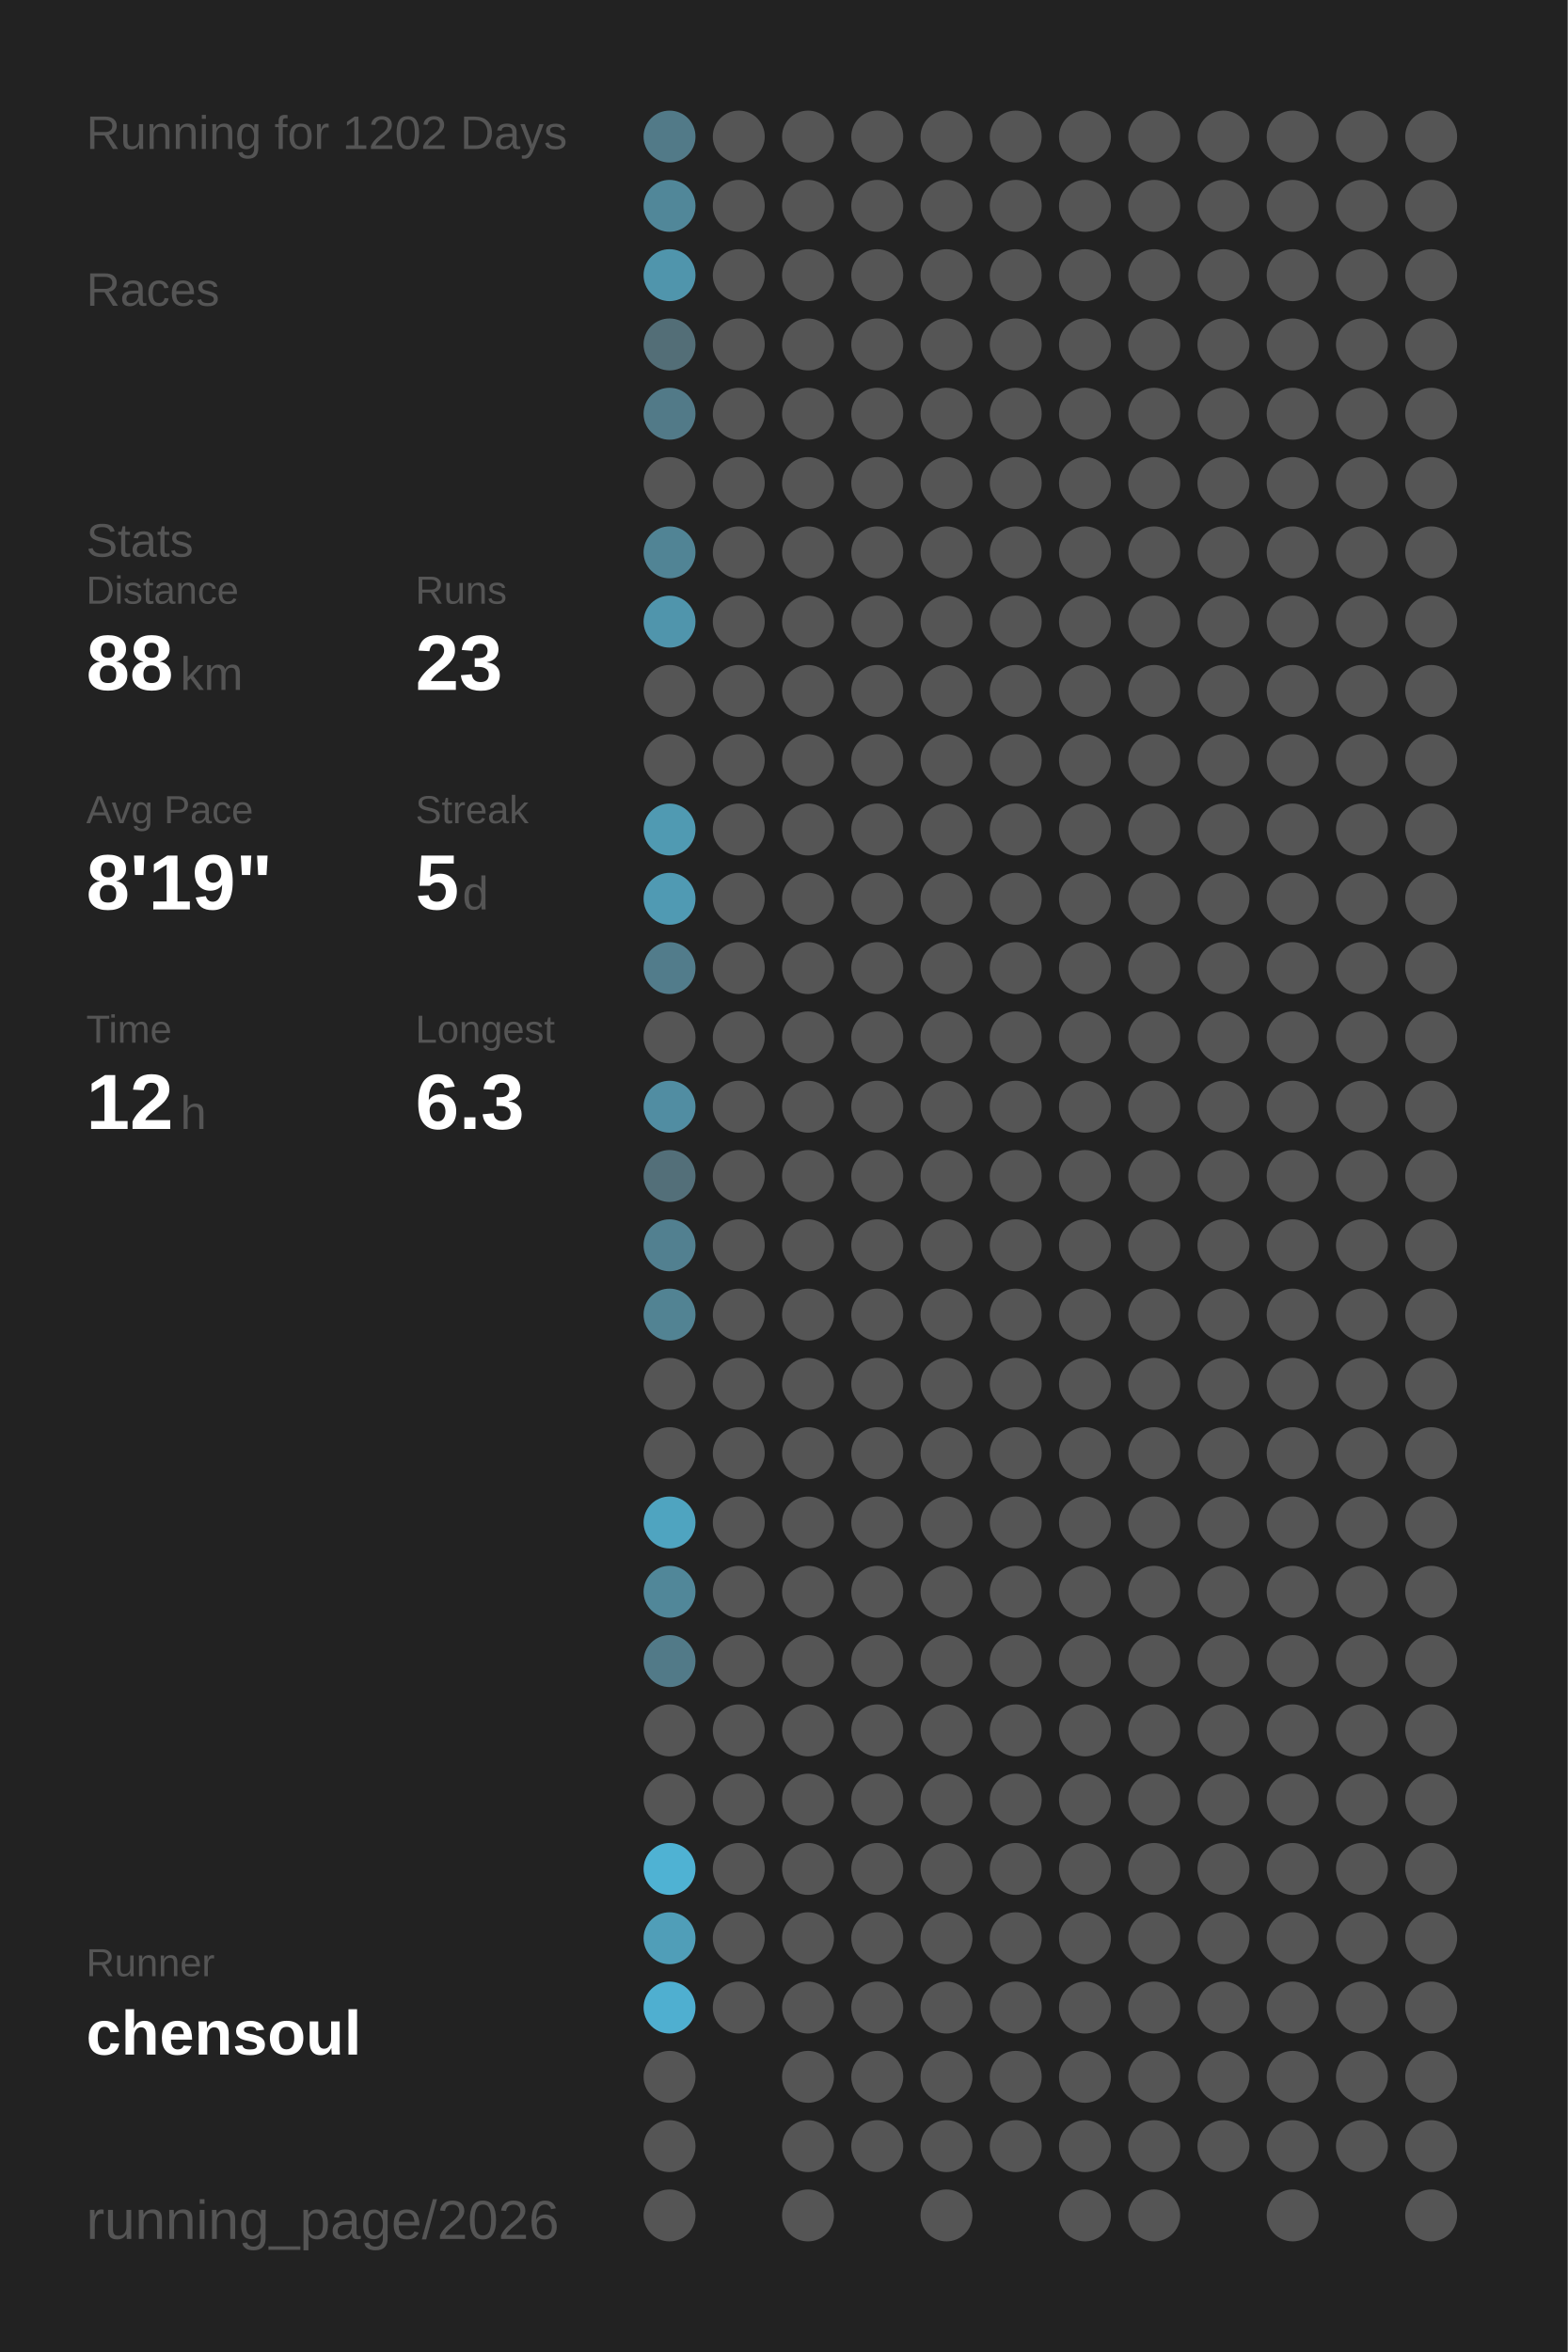
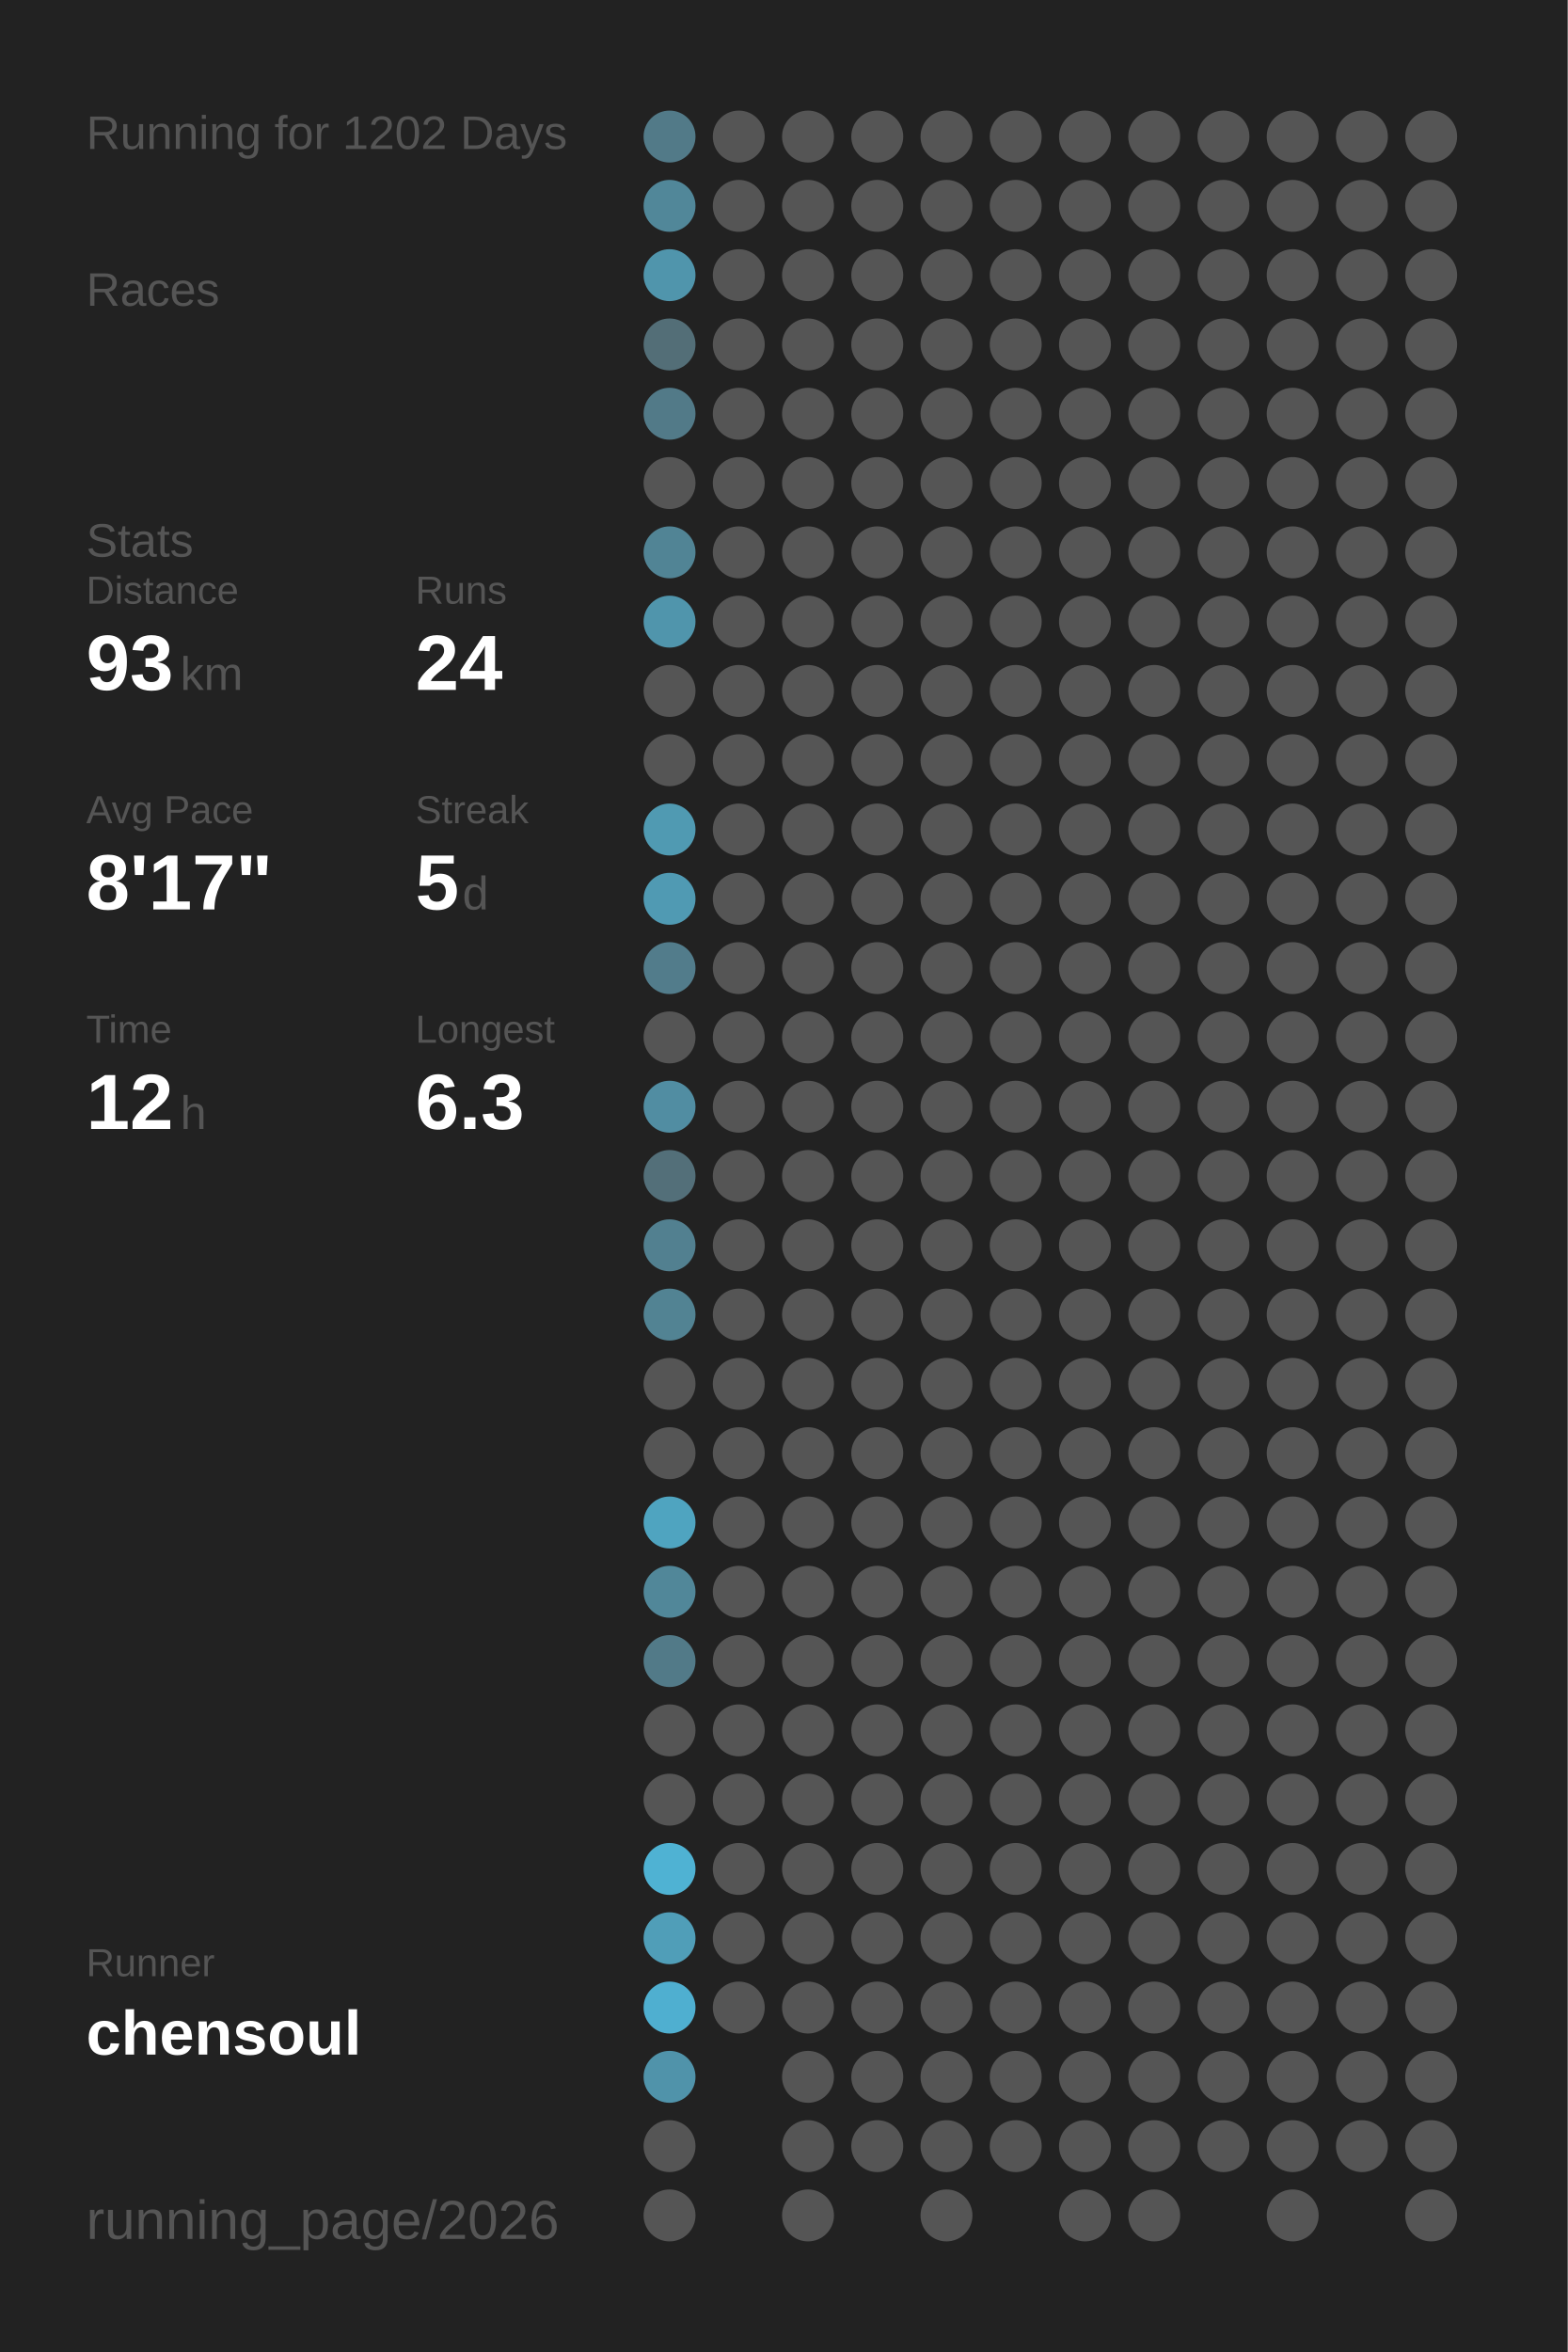
<svg xmlns="http://www.w3.org/2000/svg" baseProfile="full" height="300mm" version="1.1" viewBox="0,0,200,300" width="200mm">
  <defs />
  <rect fill="#222222" height="300" width="200" x="0" y="0" />
  <text fill="#555555" style="font-size:6px; font-family:Arial;" x="11" y="19">Running for 1202 Days</text>
  <text fill="#555555" style="font-size:6px; font-family:Arial;" x="11" y="39">Races</text>
  <text fill="#555555" style="font-size:6px; font-family:Arial;" x="11" y="71">Stats</text>
  <text fill="#555555" style="font-size:5px; font-family:Arial;" x="11" y="77">Distance</text>
-   <text fill="#FFFFFF" style="font-size:10px; font-family:Arial; font-weight:bold;" x="11" y="88">88</text>
+   <text fill="#FFFFFF" style="font-size:10px; font-family:Arial; font-weight:bold;" x="11" y="88">93</text>
  <text fill="#555555" style="font-size:6px; font-family:Arial;" x="23" y="88">km</text>
  <text fill="#555555" style="font-size:5px; font-family:Arial;" x="53" y="77">Runs</text>
-   <text fill="#FFFFFF" style="font-size:10px; font-family:Arial; font-weight:bold;" x="53" y="88">23</text>
+   <text fill="#FFFFFF" style="font-size:10px; font-family:Arial; font-weight:bold;" x="53" y="88">24</text>
  <text fill="#555555" style="font-size:5px; font-family:Arial;" x="11" y="105">Avg Pace</text>
-   <text fill="#FFFFFF" style="font-size:10px; font-family:Arial; font-weight:bold;" x="11" y="116">8'19"</text>
+   <text fill="#FFFFFF" style="font-size:10px; font-family:Arial; font-weight:bold;" x="11" y="116">8'17"</text>
  <text fill="#555555" style="font-size:5px; font-family:Arial;" x="53" y="105">Streak</text>
  <text fill="#FFFFFF" style="font-size:10px; font-family:Arial; font-weight:bold;" x="53" y="116">5</text>
  <text fill="#555555" style="font-size:6px; font-family:Arial;" x="59" y="116">d</text>
  <text fill="#555555" style="font-size:5px; font-family:Arial;" x="11" y="133">Time</text>
  <text fill="#FFFFFF" style="font-size:10px; font-family:Arial; font-weight:bold;" x="11" y="144">12</text>
  <text fill="#555555" style="font-size:6px; font-family:Arial;" x="23" y="144">h</text>
  <text fill="#555555" style="font-size:5px; font-family:Arial;" x="53" y="133">Longest</text>
  <text fill="#FFFFFF" style="font-size:10px; font-family:Arial; font-weight:bold;" x="53" y="144">6.3</text>
  <text fill="#555555" style="font-size:5px; font-family:Arial;" x="11" y="252.065">Runner</text>
  <text fill="#FFFFFF" style="font-size:8px; font-family:Arial; font-weight:bold;" x="11" y="262.065">chensoul</text>
  <text fill="#555555" style="font-size:7px; font-family:Arial;" x="11" y="285.581">running_page/2026</text>
  <circle cx="85.417" cy="17.419" fill="#527a88" r="3.312" />
  <circle cx="85.417" cy="26.258" fill="#518799" r="3.312" />
  <circle cx="85.417" cy="35.097" fill="#5095ac" r="3.312" />
  <circle cx="85.417" cy="43.935" fill="#536e77" r="3.312" />
  <circle cx="85.417" cy="52.774" fill="#527a88" r="3.312" />
  <circle cx="85.417" cy="61.613" fill="#555555" r="3.312" />
  <circle cx="85.417" cy="70.452" fill="#518495" r="3.312" />
  <circle cx="85.417" cy="79.29" fill="#5095ac" r="3.312" />
  <circle cx="85.417" cy="88.129" fill="#555555" r="3.312" />
  <circle cx="85.417" cy="96.968" fill="#555555" r="3.312" />
  <circle cx="85.417" cy="105.806" fill="#509ab2" r="3.312" />
  <circle cx="85.417" cy="114.645" fill="#509ab3" r="3.312" />
  <circle cx="85.417" cy="123.484" fill="#527c8b" r="3.312" />
  <circle cx="85.417" cy="132.323" fill="#555555" r="3.312" />
  <circle cx="85.417" cy="141.161" fill="#518da2" r="3.312" />
  <circle cx="85.417" cy="150" fill="#536f79" r="3.312" />
  <circle cx="85.417" cy="158.839" fill="#528090" r="3.312" />
  <circle cx="85.417" cy="167.677" fill="#528393" r="3.312" />
  <circle cx="85.417" cy="176.516" fill="#555555" r="3.312" />
  <circle cx="85.417" cy="185.355" fill="#555555" r="3.312" />
  <circle cx="85.417" cy="194.194" fill="#4fa4c0" r="3.312" />
  <circle cx="85.417" cy="203.032" fill="#518799" r="3.312" />
  <circle cx="85.417" cy="211.871" fill="#527a88" r="3.312" />
  <circle cx="85.417" cy="220.71" fill="#555555" r="3.312" />
  <circle cx="85.417" cy="229.548" fill="#555555" r="3.312" />
  <circle cx="85.417" cy="238.387" fill="#4fb2d3" r="3.312" />
  <circle cx="85.417" cy="247.226" fill="#509eb8" r="3.312" />
  <circle cx="85.417" cy="256.065" fill="#4fafd0" r="3.312" />
-   <circle cx="85.417" cy="264.903" fill="#555555" r="3.312" />
+   <circle cx="85.417" cy="264.903" fill="#5093aa" r="3.312" />
  <circle cx="85.417" cy="273.742" fill="#555555" r="3.312" />
  <circle cx="85.417" cy="282.581" fill="#555555" r="3.312" />
  <circle cx="94.25" cy="17.419" fill="#555555" r="3.312" />
  <circle cx="94.25" cy="26.258" fill="#555555" r="3.312" />
  <circle cx="94.25" cy="35.097" fill="#555555" r="3.312" />
  <circle cx="94.25" cy="43.935" fill="#555555" r="3.312" />
  <circle cx="94.25" cy="52.774" fill="#555555" r="3.312" />
  <circle cx="94.25" cy="61.613" fill="#555555" r="3.312" />
  <circle cx="94.25" cy="70.452" fill="#555555" r="3.312" />
  <circle cx="94.25" cy="79.29" fill="#555555" r="3.312" />
  <circle cx="94.25" cy="88.129" fill="#555555" r="3.312" />
  <circle cx="94.25" cy="96.968" fill="#555555" r="3.312" />
  <circle cx="94.25" cy="105.806" fill="#555555" r="3.312" />
  <circle cx="94.25" cy="114.645" fill="#555555" r="3.312" />
  <circle cx="94.25" cy="123.484" fill="#555555" r="3.312" />
  <circle cx="94.25" cy="132.323" fill="#555555" r="3.312" />
  <circle cx="94.25" cy="141.161" fill="#555555" r="3.312" />
  <circle cx="94.25" cy="150" fill="#555555" r="3.312" />
  <circle cx="94.25" cy="158.839" fill="#555555" r="3.312" />
  <circle cx="94.25" cy="167.677" fill="#555555" r="3.312" />
  <circle cx="94.25" cy="176.516" fill="#555555" r="3.312" />
  <circle cx="94.25" cy="185.355" fill="#555555" r="3.312" />
  <circle cx="94.25" cy="194.194" fill="#555555" r="3.312" />
  <circle cx="94.25" cy="203.032" fill="#555555" r="3.312" />
  <circle cx="94.25" cy="211.871" fill="#555555" r="3.312" />
  <circle cx="94.25" cy="220.71" fill="#555555" r="3.312" />
  <circle cx="94.25" cy="229.548" fill="#555555" r="3.312" />
  <circle cx="94.25" cy="238.387" fill="#555555" r="3.312" />
  <circle cx="94.25" cy="247.226" fill="#555555" r="3.312" />
  <circle cx="94.25" cy="256.065" fill="#555555" r="3.312" />
  <circle cx="103.083" cy="17.419" fill="#555555" r="3.312" />
  <circle cx="103.083" cy="26.258" fill="#555555" r="3.312" />
  <circle cx="103.083" cy="35.097" fill="#555555" r="3.312" />
  <circle cx="103.083" cy="43.935" fill="#555555" r="3.312" />
  <circle cx="103.083" cy="52.774" fill="#555555" r="3.312" />
  <circle cx="103.083" cy="61.613" fill="#555555" r="3.312" />
  <circle cx="103.083" cy="70.452" fill="#555555" r="3.312" />
  <circle cx="103.083" cy="79.29" fill="#555555" r="3.312" />
  <circle cx="103.083" cy="88.129" fill="#555555" r="3.312" />
  <circle cx="103.083" cy="96.968" fill="#555555" r="3.312" />
  <circle cx="103.083" cy="105.806" fill="#555555" r="3.312" />
  <circle cx="103.083" cy="114.645" fill="#555555" r="3.312" />
  <circle cx="103.083" cy="123.484" fill="#555555" r="3.312" />
  <circle cx="103.083" cy="132.323" fill="#555555" r="3.312" />
  <circle cx="103.083" cy="141.161" fill="#555555" r="3.312" />
  <circle cx="103.083" cy="150" fill="#555555" r="3.312" />
  <circle cx="103.083" cy="158.839" fill="#555555" r="3.312" />
  <circle cx="103.083" cy="167.677" fill="#555555" r="3.312" />
  <circle cx="103.083" cy="176.516" fill="#555555" r="3.312" />
  <circle cx="103.083" cy="185.355" fill="#555555" r="3.312" />
  <circle cx="103.083" cy="194.194" fill="#555555" r="3.312" />
  <circle cx="103.083" cy="203.032" fill="#555555" r="3.312" />
  <circle cx="103.083" cy="211.871" fill="#555555" r="3.312" />
  <circle cx="103.083" cy="220.71" fill="#555555" r="3.312" />
  <circle cx="103.083" cy="229.548" fill="#555555" r="3.312" />
  <circle cx="103.083" cy="238.387" fill="#555555" r="3.312" />
  <circle cx="103.083" cy="247.226" fill="#555555" r="3.312" />
  <circle cx="103.083" cy="256.065" fill="#555555" r="3.312" />
  <circle cx="103.083" cy="264.903" fill="#555555" r="3.312" />
  <circle cx="103.083" cy="273.742" fill="#555555" r="3.312" />
  <circle cx="103.083" cy="282.581" fill="#555555" r="3.312" />
  <circle cx="111.917" cy="17.419" fill="#555555" r="3.312" />
  <circle cx="111.917" cy="26.258" fill="#555555" r="3.312" />
  <circle cx="111.917" cy="35.097" fill="#555555" r="3.312" />
  <circle cx="111.917" cy="43.935" fill="#555555" r="3.312" />
  <circle cx="111.917" cy="52.774" fill="#555555" r="3.312" />
  <circle cx="111.917" cy="61.613" fill="#555555" r="3.312" />
  <circle cx="111.917" cy="70.452" fill="#555555" r="3.312" />
  <circle cx="111.917" cy="79.29" fill="#555555" r="3.312" />
  <circle cx="111.917" cy="88.129" fill="#555555" r="3.312" />
  <circle cx="111.917" cy="96.968" fill="#555555" r="3.312" />
  <circle cx="111.917" cy="105.806" fill="#555555" r="3.312" />
  <circle cx="111.917" cy="114.645" fill="#555555" r="3.312" />
  <circle cx="111.917" cy="123.484" fill="#555555" r="3.312" />
  <circle cx="111.917" cy="132.323" fill="#555555" r="3.312" />
  <circle cx="111.917" cy="141.161" fill="#555555" r="3.312" />
  <circle cx="111.917" cy="150" fill="#555555" r="3.312" />
  <circle cx="111.917" cy="158.839" fill="#555555" r="3.312" />
  <circle cx="111.917" cy="167.677" fill="#555555" r="3.312" />
  <circle cx="111.917" cy="176.516" fill="#555555" r="3.312" />
  <circle cx="111.917" cy="185.355" fill="#555555" r="3.312" />
  <circle cx="111.917" cy="194.194" fill="#555555" r="3.312" />
  <circle cx="111.917" cy="203.032" fill="#555555" r="3.312" />
  <circle cx="111.917" cy="211.871" fill="#555555" r="3.312" />
  <circle cx="111.917" cy="220.71" fill="#555555" r="3.312" />
  <circle cx="111.917" cy="229.548" fill="#555555" r="3.312" />
  <circle cx="111.917" cy="238.387" fill="#555555" r="3.312" />
  <circle cx="111.917" cy="247.226" fill="#555555" r="3.312" />
  <circle cx="111.917" cy="256.065" fill="#555555" r="3.312" />
  <circle cx="111.917" cy="264.903" fill="#555555" r="3.312" />
  <circle cx="111.917" cy="273.742" fill="#555555" r="3.312" />
  <circle cx="120.75" cy="17.419" fill="#555555" r="3.312" />
  <circle cx="120.75" cy="26.258" fill="#555555" r="3.312" />
  <circle cx="120.75" cy="35.097" fill="#555555" r="3.312" />
  <circle cx="120.75" cy="43.935" fill="#555555" r="3.312" />
  <circle cx="120.75" cy="52.774" fill="#555555" r="3.312" />
  <circle cx="120.75" cy="61.613" fill="#555555" r="3.312" />
  <circle cx="120.75" cy="70.452" fill="#555555" r="3.312" />
  <circle cx="120.75" cy="79.29" fill="#555555" r="3.312" />
  <circle cx="120.75" cy="88.129" fill="#555555" r="3.312" />
  <circle cx="120.75" cy="96.968" fill="#555555" r="3.312" />
  <circle cx="120.75" cy="105.806" fill="#555555" r="3.312" />
  <circle cx="120.75" cy="114.645" fill="#555555" r="3.312" />
  <circle cx="120.75" cy="123.484" fill="#555555" r="3.312" />
  <circle cx="120.75" cy="132.323" fill="#555555" r="3.312" />
  <circle cx="120.75" cy="141.161" fill="#555555" r="3.312" />
  <circle cx="120.75" cy="150" fill="#555555" r="3.312" />
  <circle cx="120.75" cy="158.839" fill="#555555" r="3.312" />
  <circle cx="120.75" cy="167.677" fill="#555555" r="3.312" />
  <circle cx="120.75" cy="176.516" fill="#555555" r="3.312" />
  <circle cx="120.75" cy="185.355" fill="#555555" r="3.312" />
  <circle cx="120.75" cy="194.194" fill="#555555" r="3.312" />
  <circle cx="120.75" cy="203.032" fill="#555555" r="3.312" />
  <circle cx="120.75" cy="211.871" fill="#555555" r="3.312" />
  <circle cx="120.75" cy="220.71" fill="#555555" r="3.312" />
  <circle cx="120.75" cy="229.548" fill="#555555" r="3.312" />
  <circle cx="120.75" cy="238.387" fill="#555555" r="3.312" />
  <circle cx="120.75" cy="247.226" fill="#555555" r="3.312" />
  <circle cx="120.75" cy="256.065" fill="#555555" r="3.312" />
  <circle cx="120.75" cy="264.903" fill="#555555" r="3.312" />
  <circle cx="120.75" cy="273.742" fill="#555555" r="3.312" />
  <circle cx="120.75" cy="282.581" fill="#555555" r="3.312" />
  <circle cx="129.583" cy="17.419" fill="#555555" r="3.312" />
  <circle cx="129.583" cy="26.258" fill="#555555" r="3.312" />
  <circle cx="129.583" cy="35.097" fill="#555555" r="3.312" />
  <circle cx="129.583" cy="43.935" fill="#555555" r="3.312" />
  <circle cx="129.583" cy="52.774" fill="#555555" r="3.312" />
  <circle cx="129.583" cy="61.613" fill="#555555" r="3.312" />
  <circle cx="129.583" cy="70.452" fill="#555555" r="3.312" />
  <circle cx="129.583" cy="79.29" fill="#555555" r="3.312" />
  <circle cx="129.583" cy="88.129" fill="#555555" r="3.312" />
  <circle cx="129.583" cy="96.968" fill="#555555" r="3.312" />
  <circle cx="129.583" cy="105.806" fill="#555555" r="3.312" />
  <circle cx="129.583" cy="114.645" fill="#555555" r="3.312" />
  <circle cx="129.583" cy="123.484" fill="#555555" r="3.312" />
  <circle cx="129.583" cy="132.323" fill="#555555" r="3.312" />
  <circle cx="129.583" cy="141.161" fill="#555555" r="3.312" />
  <circle cx="129.583" cy="150" fill="#555555" r="3.312" />
  <circle cx="129.583" cy="158.839" fill="#555555" r="3.312" />
  <circle cx="129.583" cy="167.677" fill="#555555" r="3.312" />
  <circle cx="129.583" cy="176.516" fill="#555555" r="3.312" />
  <circle cx="129.583" cy="185.355" fill="#555555" r="3.312" />
  <circle cx="129.583" cy="194.194" fill="#555555" r="3.312" />
  <circle cx="129.583" cy="203.032" fill="#555555" r="3.312" />
  <circle cx="129.583" cy="211.871" fill="#555555" r="3.312" />
  <circle cx="129.583" cy="220.71" fill="#555555" r="3.312" />
  <circle cx="129.583" cy="229.548" fill="#555555" r="3.312" />
  <circle cx="129.583" cy="238.387" fill="#555555" r="3.312" />
  <circle cx="129.583" cy="247.226" fill="#555555" r="3.312" />
  <circle cx="129.583" cy="256.065" fill="#555555" r="3.312" />
  <circle cx="129.583" cy="264.903" fill="#555555" r="3.312" />
  <circle cx="129.583" cy="273.742" fill="#555555" r="3.312" />
  <circle cx="138.417" cy="17.419" fill="#555555" r="3.312" />
  <circle cx="138.417" cy="26.258" fill="#555555" r="3.312" />
  <circle cx="138.417" cy="35.097" fill="#555555" r="3.312" />
  <circle cx="138.417" cy="43.935" fill="#555555" r="3.312" />
  <circle cx="138.417" cy="52.774" fill="#555555" r="3.312" />
  <circle cx="138.417" cy="61.613" fill="#555555" r="3.312" />
  <circle cx="138.417" cy="70.452" fill="#555555" r="3.312" />
  <circle cx="138.417" cy="79.29" fill="#555555" r="3.312" />
  <circle cx="138.417" cy="88.129" fill="#555555" r="3.312" />
  <circle cx="138.417" cy="96.968" fill="#555555" r="3.312" />
  <circle cx="138.417" cy="105.806" fill="#555555" r="3.312" />
  <circle cx="138.417" cy="114.645" fill="#555555" r="3.312" />
  <circle cx="138.417" cy="123.484" fill="#555555" r="3.312" />
  <circle cx="138.417" cy="132.323" fill="#555555" r="3.312" />
  <circle cx="138.417" cy="141.161" fill="#555555" r="3.312" />
  <circle cx="138.417" cy="150" fill="#555555" r="3.312" />
  <circle cx="138.417" cy="158.839" fill="#555555" r="3.312" />
  <circle cx="138.417" cy="167.677" fill="#555555" r="3.312" />
  <circle cx="138.417" cy="176.516" fill="#555555" r="3.312" />
  <circle cx="138.417" cy="185.355" fill="#555555" r="3.312" />
  <circle cx="138.417" cy="194.194" fill="#555555" r="3.312" />
  <circle cx="138.417" cy="203.032" fill="#555555" r="3.312" />
  <circle cx="138.417" cy="211.871" fill="#555555" r="3.312" />
  <circle cx="138.417" cy="220.71" fill="#555555" r="3.312" />
  <circle cx="138.417" cy="229.548" fill="#555555" r="3.312" />
  <circle cx="138.417" cy="238.387" fill="#555555" r="3.312" />
  <circle cx="138.417" cy="247.226" fill="#555555" r="3.312" />
  <circle cx="138.417" cy="256.065" fill="#555555" r="3.312" />
  <circle cx="138.417" cy="264.903" fill="#555555" r="3.312" />
  <circle cx="138.417" cy="273.742" fill="#555555" r="3.312" />
  <circle cx="138.417" cy="282.581" fill="#555555" r="3.312" />
  <circle cx="147.25" cy="17.419" fill="#555555" r="3.312" />
  <circle cx="147.25" cy="26.258" fill="#555555" r="3.312" />
  <circle cx="147.25" cy="35.097" fill="#555555" r="3.312" />
  <circle cx="147.25" cy="43.935" fill="#555555" r="3.312" />
  <circle cx="147.25" cy="52.774" fill="#555555" r="3.312" />
  <circle cx="147.25" cy="61.613" fill="#555555" r="3.312" />
  <circle cx="147.25" cy="70.452" fill="#555555" r="3.312" />
  <circle cx="147.25" cy="79.29" fill="#555555" r="3.312" />
  <circle cx="147.25" cy="88.129" fill="#555555" r="3.312" />
  <circle cx="147.25" cy="96.968" fill="#555555" r="3.312" />
  <circle cx="147.25" cy="105.806" fill="#555555" r="3.312" />
  <circle cx="147.25" cy="114.645" fill="#555555" r="3.312" />
  <circle cx="147.25" cy="123.484" fill="#555555" r="3.312" />
  <circle cx="147.25" cy="132.323" fill="#555555" r="3.312" />
  <circle cx="147.25" cy="141.161" fill="#555555" r="3.312" />
  <circle cx="147.25" cy="150" fill="#555555" r="3.312" />
  <circle cx="147.25" cy="158.839" fill="#555555" r="3.312" />
  <circle cx="147.25" cy="167.677" fill="#555555" r="3.312" />
  <circle cx="147.25" cy="176.516" fill="#555555" r="3.312" />
  <circle cx="147.25" cy="185.355" fill="#555555" r="3.312" />
  <circle cx="147.25" cy="194.194" fill="#555555" r="3.312" />
  <circle cx="147.25" cy="203.032" fill="#555555" r="3.312" />
  <circle cx="147.25" cy="211.871" fill="#555555" r="3.312" />
  <circle cx="147.25" cy="220.71" fill="#555555" r="3.312" />
  <circle cx="147.25" cy="229.548" fill="#555555" r="3.312" />
  <circle cx="147.25" cy="238.387" fill="#555555" r="3.312" />
  <circle cx="147.25" cy="247.226" fill="#555555" r="3.312" />
  <circle cx="147.25" cy="256.065" fill="#555555" r="3.312" />
  <circle cx="147.25" cy="264.903" fill="#555555" r="3.312" />
  <circle cx="147.25" cy="273.742" fill="#555555" r="3.312" />
  <circle cx="147.25" cy="282.581" fill="#555555" r="3.312" />
  <circle cx="156.083" cy="17.419" fill="#555555" r="3.312" />
  <circle cx="156.083" cy="26.258" fill="#555555" r="3.312" />
  <circle cx="156.083" cy="35.097" fill="#555555" r="3.312" />
  <circle cx="156.083" cy="43.935" fill="#555555" r="3.312" />
  <circle cx="156.083" cy="52.774" fill="#555555" r="3.312" />
  <circle cx="156.083" cy="61.613" fill="#555555" r="3.312" />
  <circle cx="156.083" cy="70.452" fill="#555555" r="3.312" />
  <circle cx="156.083" cy="79.29" fill="#555555" r="3.312" />
  <circle cx="156.083" cy="88.129" fill="#555555" r="3.312" />
  <circle cx="156.083" cy="96.968" fill="#555555" r="3.312" />
  <circle cx="156.083" cy="105.806" fill="#555555" r="3.312" />
  <circle cx="156.083" cy="114.645" fill="#555555" r="3.312" />
  <circle cx="156.083" cy="123.484" fill="#555555" r="3.312" />
  <circle cx="156.083" cy="132.323" fill="#555555" r="3.312" />
  <circle cx="156.083" cy="141.161" fill="#555555" r="3.312" />
  <circle cx="156.083" cy="150" fill="#555555" r="3.312" />
  <circle cx="156.083" cy="158.839" fill="#555555" r="3.312" />
  <circle cx="156.083" cy="167.677" fill="#555555" r="3.312" />
  <circle cx="156.083" cy="176.516" fill="#555555" r="3.312" />
  <circle cx="156.083" cy="185.355" fill="#555555" r="3.312" />
  <circle cx="156.083" cy="194.194" fill="#555555" r="3.312" />
  <circle cx="156.083" cy="203.032" fill="#555555" r="3.312" />
  <circle cx="156.083" cy="211.871" fill="#555555" r="3.312" />
  <circle cx="156.083" cy="220.71" fill="#555555" r="3.312" />
  <circle cx="156.083" cy="229.548" fill="#555555" r="3.312" />
  <circle cx="156.083" cy="238.387" fill="#555555" r="3.312" />
  <circle cx="156.083" cy="247.226" fill="#555555" r="3.312" />
  <circle cx="156.083" cy="256.065" fill="#555555" r="3.312" />
  <circle cx="156.083" cy="264.903" fill="#555555" r="3.312" />
  <circle cx="156.083" cy="273.742" fill="#555555" r="3.312" />
  <circle cx="164.917" cy="17.419" fill="#555555" r="3.312" />
  <circle cx="164.917" cy="26.258" fill="#555555" r="3.312" />
  <circle cx="164.917" cy="35.097" fill="#555555" r="3.312" />
  <circle cx="164.917" cy="43.935" fill="#555555" r="3.312" />
  <circle cx="164.917" cy="52.774" fill="#555555" r="3.312" />
  <circle cx="164.917" cy="61.613" fill="#555555" r="3.312" />
  <circle cx="164.917" cy="70.452" fill="#555555" r="3.312" />
  <circle cx="164.917" cy="79.29" fill="#555555" r="3.312" />
  <circle cx="164.917" cy="88.129" fill="#555555" r="3.312" />
  <circle cx="164.917" cy="96.968" fill="#555555" r="3.312" />
  <circle cx="164.917" cy="105.806" fill="#555555" r="3.312" />
  <circle cx="164.917" cy="114.645" fill="#555555" r="3.312" />
  <circle cx="164.917" cy="123.484" fill="#555555" r="3.312" />
  <circle cx="164.917" cy="132.323" fill="#555555" r="3.312" />
  <circle cx="164.917" cy="141.161" fill="#555555" r="3.312" />
  <circle cx="164.917" cy="150" fill="#555555" r="3.312" />
  <circle cx="164.917" cy="158.839" fill="#555555" r="3.312" />
  <circle cx="164.917" cy="167.677" fill="#555555" r="3.312" />
  <circle cx="164.917" cy="176.516" fill="#555555" r="3.312" />
  <circle cx="164.917" cy="185.355" fill="#555555" r="3.312" />
  <circle cx="164.917" cy="194.194" fill="#555555" r="3.312" />
  <circle cx="164.917" cy="203.032" fill="#555555" r="3.312" />
  <circle cx="164.917" cy="211.871" fill="#555555" r="3.312" />
  <circle cx="164.917" cy="220.71" fill="#555555" r="3.312" />
  <circle cx="164.917" cy="229.548" fill="#555555" r="3.312" />
  <circle cx="164.917" cy="238.387" fill="#555555" r="3.312" />
  <circle cx="164.917" cy="247.226" fill="#555555" r="3.312" />
  <circle cx="164.917" cy="256.065" fill="#555555" r="3.312" />
  <circle cx="164.917" cy="264.903" fill="#555555" r="3.312" />
  <circle cx="164.917" cy="273.742" fill="#555555" r="3.312" />
  <circle cx="164.917" cy="282.581" fill="#555555" r="3.312" />
  <circle cx="173.75" cy="17.419" fill="#555555" r="3.312" />
  <circle cx="173.75" cy="26.258" fill="#555555" r="3.312" />
  <circle cx="173.75" cy="35.097" fill="#555555" r="3.312" />
  <circle cx="173.75" cy="43.935" fill="#555555" r="3.312" />
  <circle cx="173.75" cy="52.774" fill="#555555" r="3.312" />
  <circle cx="173.75" cy="61.613" fill="#555555" r="3.312" />
  <circle cx="173.75" cy="70.452" fill="#555555" r="3.312" />
  <circle cx="173.75" cy="79.29" fill="#555555" r="3.312" />
  <circle cx="173.75" cy="88.129" fill="#555555" r="3.312" />
  <circle cx="173.75" cy="96.968" fill="#555555" r="3.312" />
  <circle cx="173.75" cy="105.806" fill="#555555" r="3.312" />
  <circle cx="173.75" cy="114.645" fill="#555555" r="3.312" />
  <circle cx="173.75" cy="123.484" fill="#555555" r="3.312" />
  <circle cx="173.75" cy="132.323" fill="#555555" r="3.312" />
  <circle cx="173.75" cy="141.161" fill="#555555" r="3.312" />
  <circle cx="173.75" cy="150" fill="#555555" r="3.312" />
  <circle cx="173.75" cy="158.839" fill="#555555" r="3.312" />
  <circle cx="173.75" cy="167.677" fill="#555555" r="3.312" />
  <circle cx="173.75" cy="176.516" fill="#555555" r="3.312" />
  <circle cx="173.75" cy="185.355" fill="#555555" r="3.312" />
  <circle cx="173.75" cy="194.194" fill="#555555" r="3.312" />
  <circle cx="173.75" cy="203.032" fill="#555555" r="3.312" />
  <circle cx="173.75" cy="211.871" fill="#555555" r="3.312" />
  <circle cx="173.75" cy="220.71" fill="#555555" r="3.312" />
  <circle cx="173.75" cy="229.548" fill="#555555" r="3.312" />
  <circle cx="173.75" cy="238.387" fill="#555555" r="3.312" />
  <circle cx="173.75" cy="247.226" fill="#555555" r="3.312" />
  <circle cx="173.75" cy="256.065" fill="#555555" r="3.312" />
  <circle cx="173.75" cy="264.903" fill="#555555" r="3.312" />
  <circle cx="173.75" cy="273.742" fill="#555555" r="3.312" />
  <circle cx="182.583" cy="17.419" fill="#555555" r="3.312" />
  <circle cx="182.583" cy="26.258" fill="#555555" r="3.312" />
  <circle cx="182.583" cy="35.097" fill="#555555" r="3.312" />
  <circle cx="182.583" cy="43.935" fill="#555555" r="3.312" />
  <circle cx="182.583" cy="52.774" fill="#555555" r="3.312" />
  <circle cx="182.583" cy="61.613" fill="#555555" r="3.312" />
  <circle cx="182.583" cy="70.452" fill="#555555" r="3.312" />
  <circle cx="182.583" cy="79.29" fill="#555555" r="3.312" />
  <circle cx="182.583" cy="88.129" fill="#555555" r="3.312" />
  <circle cx="182.583" cy="96.968" fill="#555555" r="3.312" />
  <circle cx="182.583" cy="105.806" fill="#555555" r="3.312" />
  <circle cx="182.583" cy="114.645" fill="#555555" r="3.312" />
  <circle cx="182.583" cy="123.484" fill="#555555" r="3.312" />
  <circle cx="182.583" cy="132.323" fill="#555555" r="3.312" />
  <circle cx="182.583" cy="141.161" fill="#555555" r="3.312" />
  <circle cx="182.583" cy="150" fill="#555555" r="3.312" />
  <circle cx="182.583" cy="158.839" fill="#555555" r="3.312" />
  <circle cx="182.583" cy="167.677" fill="#555555" r="3.312" />
  <circle cx="182.583" cy="176.516" fill="#555555" r="3.312" />
  <circle cx="182.583" cy="185.355" fill="#555555" r="3.312" />
  <circle cx="182.583" cy="194.194" fill="#555555" r="3.312" />
  <circle cx="182.583" cy="203.032" fill="#555555" r="3.312" />
  <circle cx="182.583" cy="211.871" fill="#555555" r="3.312" />
  <circle cx="182.583" cy="220.71" fill="#555555" r="3.312" />
  <circle cx="182.583" cy="229.548" fill="#555555" r="3.312" />
  <circle cx="182.583" cy="238.387" fill="#555555" r="3.312" />
  <circle cx="182.583" cy="247.226" fill="#555555" r="3.312" />
  <circle cx="182.583" cy="256.065" fill="#555555" r="3.312" />
  <circle cx="182.583" cy="264.903" fill="#555555" r="3.312" />
  <circle cx="182.583" cy="273.742" fill="#555555" r="3.312" />
  <circle cx="182.583" cy="282.581" fill="#555555" r="3.312" />
</svg>
